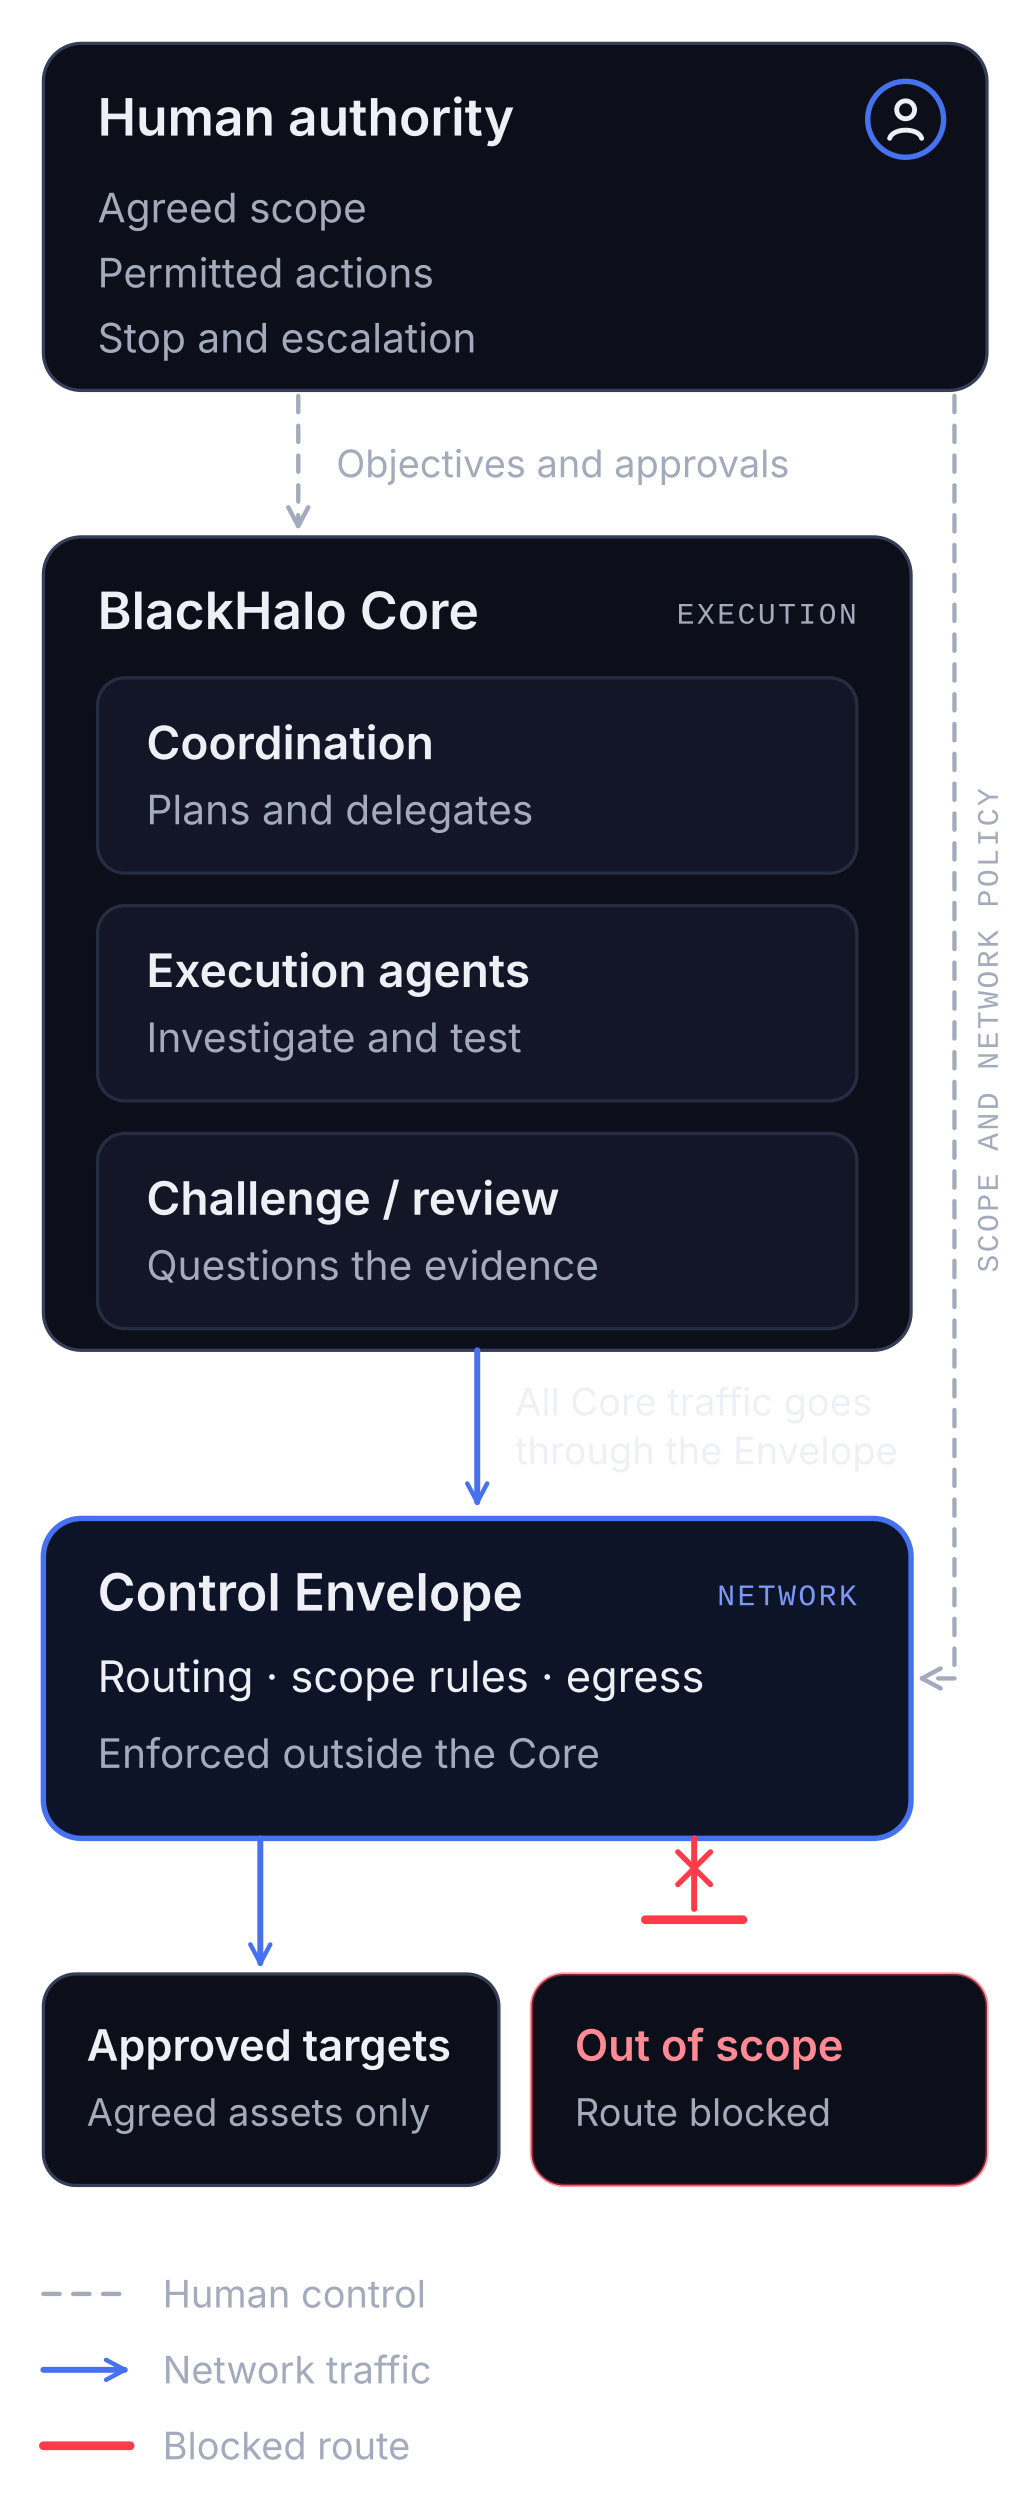
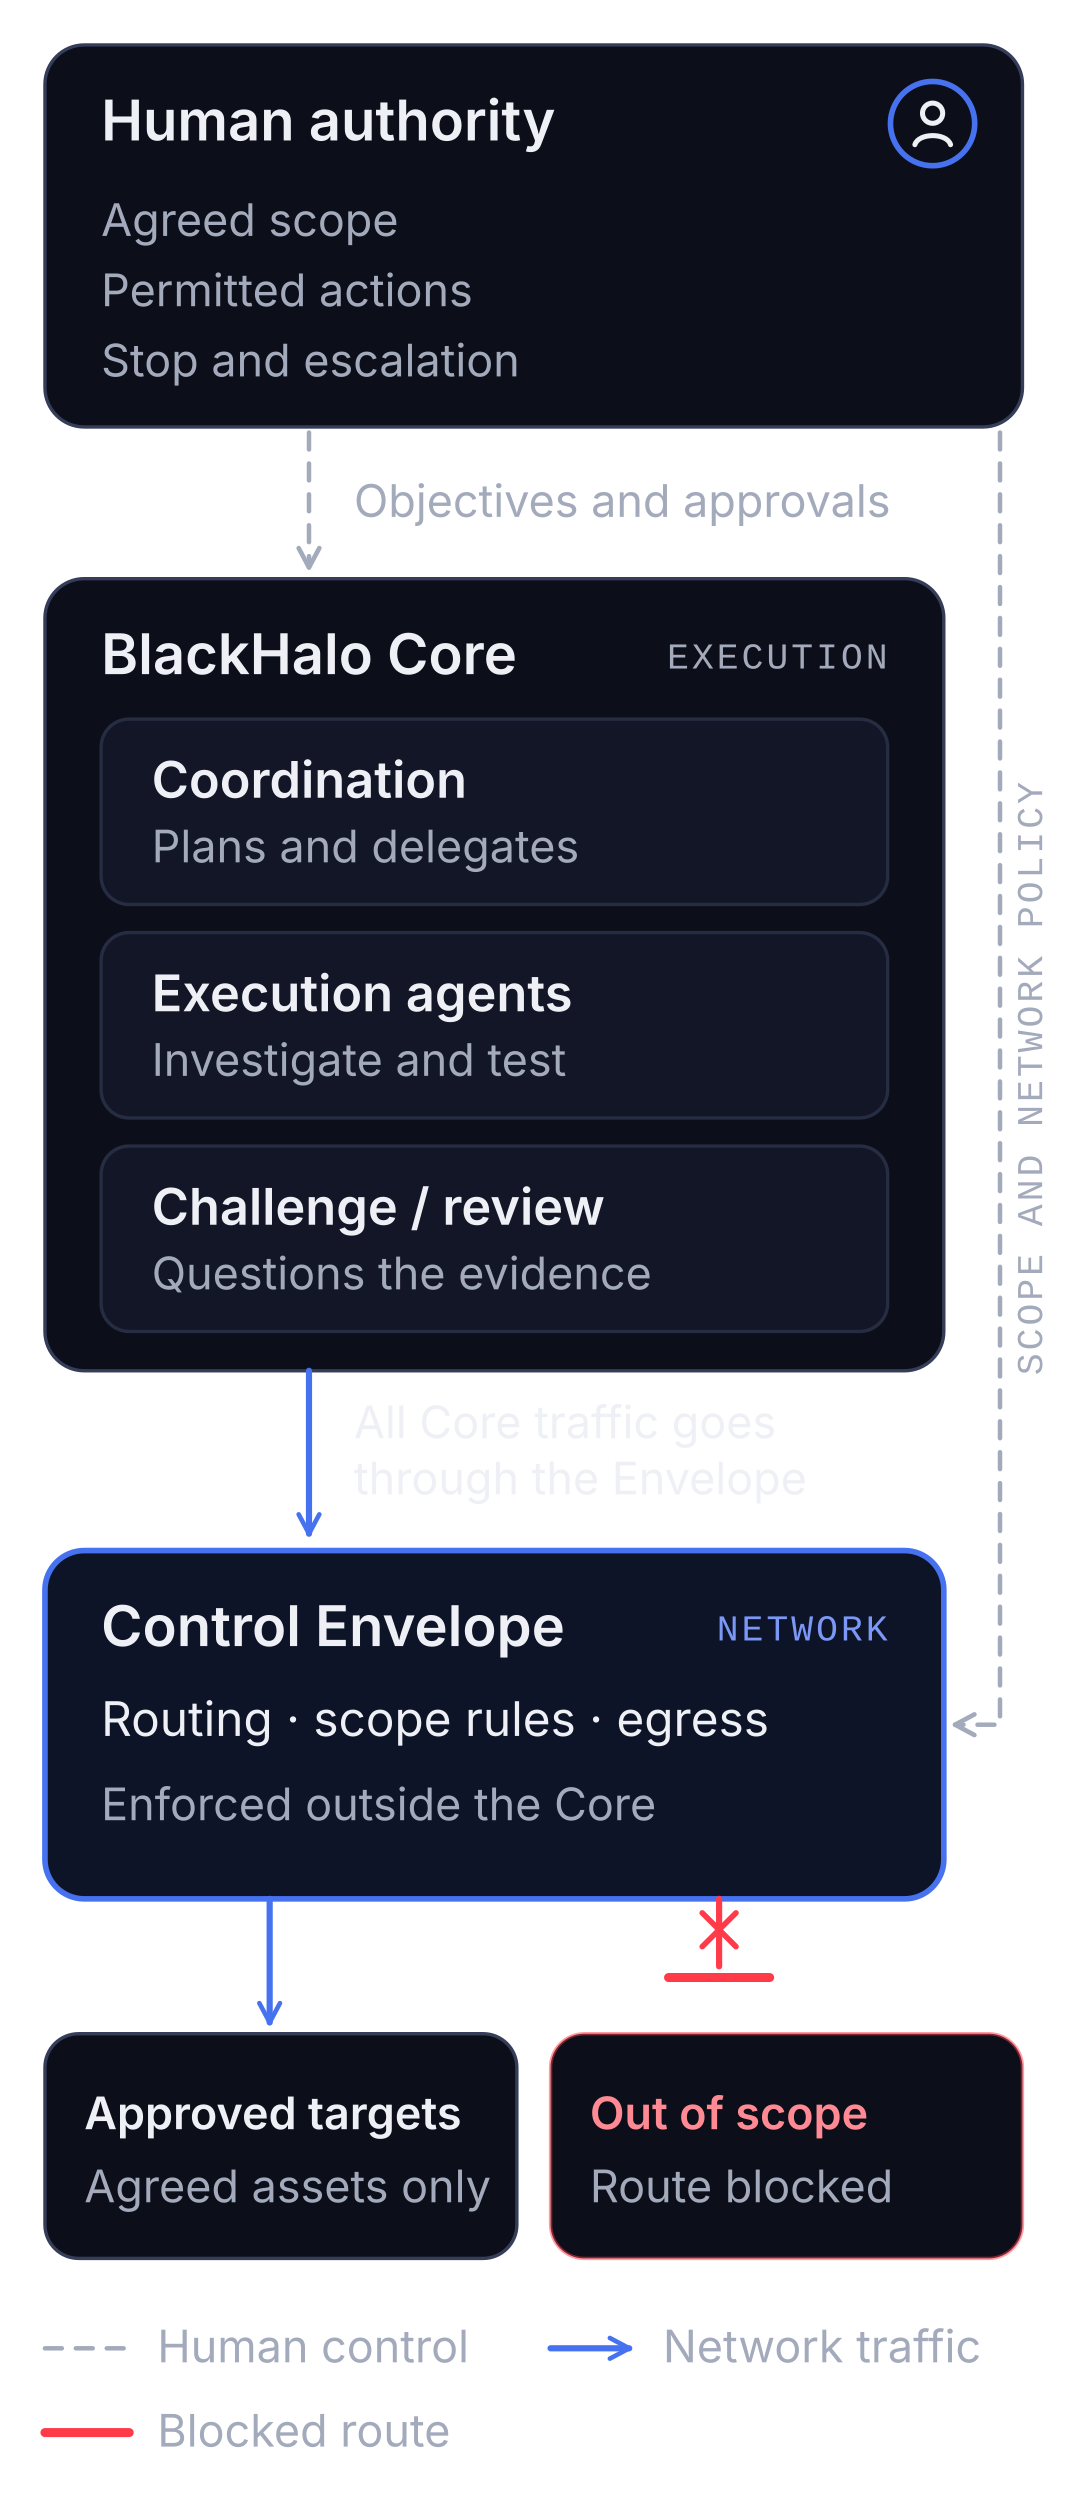
- <svg xmlns="http://www.w3.org/2000/svg" viewBox="0 0 380 922" width="380" height="922" role="img" aria-labelledby="t d">
+ <svg xmlns="http://www.w3.org/2000/svg" viewBox="0 0 380 890" width="380" height="890" role="img" aria-labelledby="t d">
  <style>
text{font-family:Geist,-apple-system,BlinkMacSystemFont,"Segoe UI",Inter,Roboto,"Helvetica Neue",Arial,sans-serif;fill:#eef0f6}
.mo{font-family:"Geist Mono",ui-monospace,"SF Mono",SFMono-Regular,Menlo,Consolas,"Liberation Mono",monospace;letter-spacing:.08em}
.b{font-weight:600}
.s{fill:#a3aabb}
.bl{fill:#7b98f6}
.rd{fill:#ff8a94}
.am{fill:#f5b63d}
.gr{fill:#34c77b}
</style>
  <defs>
    <marker id="ab" viewBox="0 0 12 12" refX="10" refY="6" markerWidth="11" markerHeight="11" markerUnits="userSpaceOnUse" orient="auto-start-reverse">
      <path d="M2.5 2 10 6 2.5 10" fill="none" stroke="#4672f0" stroke-width="1.8" stroke-linecap="round" stroke-linejoin="round" />
    </marker>
    <marker id="ai" viewBox="0 0 12 12" refX="10" refY="6" markerWidth="11" markerHeight="11" markerUnits="userSpaceOnUse" orient="auto-start-reverse">
      <path d="M2.5 2 10 6 2.5 10" fill="none" stroke="#a3aabb" stroke-width="1.8" stroke-linecap="round" stroke-linejoin="round" />
    </marker>
    <marker id="ak" viewBox="0 0 12 12" refX="10" refY="6" markerWidth="11" markerHeight="11" markerUnits="userSpaceOnUse" orient="auto-start-reverse">
      <path d="M2.5 2 10 6 2.5 10" fill="none" stroke="#eef0f6" stroke-width="1.8" stroke-linecap="round" stroke-linejoin="round" />
    </marker>
    <radialGradient id="glow">
      <stop offset="0" stop-color="#4672f0" stop-opacity="0.16" />
      <stop offset="1" stop-color="#4672f0" stop-opacity="0" />
    </radialGradient>
  </defs>
-   <rect x="16" y="16" width="348" height="128" rx="14" fill="#0c0f19" stroke="#353d58" stroke-width="1.2" />
-   <text x="36" y="50" font-size="19" class="b">Human authority</text>
-   <circle cx="334" cy="44" r="14" fill="#0c0f19" stroke="#4672f0" stroke-width="2" />
-   <circle cx="334" cy="40.5" r="3.3" fill="none" stroke="#eef0f6" stroke-width="1.8" />
-   <path d="M328.1 51c1.2 -4 10.7 -4 11.8 0" fill="none" stroke="#eef0f6" stroke-width="1.8" stroke-linecap="round" stroke-linejoin="round" />
-   <text x="36" y="82" font-size="15" class="s">Agreed scope</text>
-   <text x="36" y="106" font-size="15" class="s">Permitted actions</text>
-   <text x="36" y="130" font-size="15" class="s">Stop and escalation</text>
-   <line x1="110" y1="146" x2="110" y2="194" stroke="#a3aabb" stroke-width="1.6" stroke-dasharray="6 5" stroke-linecap="round" marker-end="url(#ai)" />
-   <text x="124" y="176" font-size="14" class="s">Objectives and approvals</text>
-   <rect x="16" y="198" width="320" height="300" rx="14" fill="#0c0f19" stroke="#353d58" stroke-width="1.2" />
-   <text x="36" y="232" font-size="19" class="b">BlackHalo Core</text>
-   <text x="316" y="230" font-size="11" class="mo s" text-anchor="end">EXECUTION</text>
-   <rect x="36" y="250" width="280" height="72" rx="10" fill="#121626" stroke="#262d42" stroke-width="1.2" />
-   <text x="54" y="280" font-size="17" class="b">Coordination</text>
-   <text x="54" y="304" font-size="15" class="s">Plans and delegates</text>
-   <rect x="36" y="334" width="280" height="72" rx="10" fill="#121626" stroke="#262d42" stroke-width="1.2" />
-   <text x="54" y="364" font-size="17" class="b">Execution agents</text>
-   <text x="54" y="388" font-size="15" class="s">Investigate and test</text>
-   <rect x="36" y="418" width="280" height="72" rx="10" fill="#121626" stroke="#262d42" stroke-width="1.2" />
-   <text x="54" y="448" font-size="17" class="b">Challenge / review</text>
-   <text x="54" y="472" font-size="15" class="s">Questions the evidence</text>
-   <line x1="176" y1="498" x2="176" y2="554" stroke="#4672f0" stroke-width="2.2" stroke-linecap="round" marker-end="url(#ab)" />
-   <text x="190" y="522" font-size="14">All Core traffic goes</text>
-   <text x="190" y="540" font-size="14">through the Envelope</text>
-   <rect x="16" y="560" width="320" height="118" rx="14" fill="#0d1428" stroke="#4672f0" stroke-width="2" />
-   <text x="36" y="594" font-size="19" class="b">Control Envelope</text>
-   <text x="316" y="592" font-size="11" class="mo bl" text-anchor="end">NETWORK</text>
-   <text x="36" y="624" font-size="16">Routing · scope rules · egress</text>
-   <text x="36" y="652" font-size="15" class="s">Enforced outside the Core</text>
-   <path d="M352 146V619H340" fill="none" stroke="#a3aabb" stroke-width="1.6" stroke-dasharray="6 5" stroke-linecap="round" stroke-linejoin="round" marker-end="url(#ai)" />
-   <text x="368" y="380" font-size="11" class="mo s" text-anchor="middle" transform="rotate(-90 368 380)">SCOPE AND NETWORK POLICY</text>
-   <line x1="96" y1="678" x2="96" y2="724" stroke="#4672f0" stroke-width="2.2" stroke-linecap="round" marker-end="url(#ab)" />
-   <rect x="16" y="728" width="168" height="78" rx="12" fill="#0c0f19" stroke="#353d58" stroke-width="1.2" />
-   <text x="32" y="760" font-size="16" class="b">Approved targets</text>
-   <text x="32" y="784" font-size="14" class="s">Agreed assets only</text>
-   <line x1="256" y1="678" x2="256" y2="704" stroke="#ff3b4a" stroke-width="2.2" stroke-linecap="round" />
-   <path d="M250 683l12 12M262 683l-12 12" fill="none" stroke="#ff3b4a" stroke-width="2" stroke-linecap="round" stroke-linejoin="round" />
-   <line x1="238" y1="708" x2="274" y2="708" stroke="#ff3b4a" stroke-width="3.2" stroke-linecap="round" />
-   <rect x="196" y="728" width="168" height="78" rx="12" fill="#0c0f19" stroke="#ff3b4a" stroke-width="1.2" stroke-opacity="0.5" />
-   <text x="212" y="760" font-size="16" class="b rd">Out of scope</text>
-   <text x="212" y="784" font-size="14" class="s">Route blocked</text>
-   <line x1="16" y1="846" x2="48" y2="846" stroke="#a3aabb" stroke-width="1.6" stroke-dasharray="6 5" stroke-linecap="round" />
-   <text x="60" y="851" font-size="14" class="s">Human control</text>
-   <line x1="16" y1="874" x2="46" y2="874" stroke="#4672f0" stroke-width="2.2" stroke-linecap="round" marker-end="url(#ab)" />
-   <text x="60" y="879" font-size="14" class="s">Network traffic</text>
-   <line x1="16" y1="902" x2="48" y2="902" stroke="#ff3b4a" stroke-width="3.2" stroke-linecap="round" />
-   <text x="60" y="907" font-size="14" class="s">Blocked route</text>
+   <rect x="16" y="16" width="348" height="136" rx="14" fill="#0c0f19" stroke="#353d58" stroke-width="1.2" />
+   <text x="36" y="50" font-size="20" class="b">Human authority</text>
+   <circle cx="332" cy="44" r="15" fill="#0c0f19" stroke="#4672f0" stroke-width="2" />
+   <circle cx="332" cy="40.3" r="3.6" fill="none" stroke="#eef0f6" stroke-width="1.8" />
+   <path d="M325.7 51.5c1.3 -4.3 11.4 -4.3 12.7 0" fill="none" stroke="#eef0f6" stroke-width="1.8" stroke-linecap="round" stroke-linejoin="round" />
+   <text x="36" y="84" font-size="16" class="s">Agreed scope</text>
+   <text x="36" y="109" font-size="16" class="s">Permitted actions</text>
+   <text x="36" y="134" font-size="16" class="s">Stop and escalation</text>
+   <line x1="110" y1="154" x2="110" y2="202" stroke="#a3aabb" stroke-width="1.6" stroke-dasharray="6 5" stroke-linecap="round" marker-end="url(#ai)" />
+   <text x="126" y="184" font-size="16" class="s">Objectives and approvals</text>
+   <rect x="16" y="206" width="320" height="282" rx="14" fill="#0c0f19" stroke="#353d58" stroke-width="1.2" />
+   <text x="36" y="240" font-size="20" class="b">BlackHalo Core</text>
+   <text x="316" y="238" font-size="13" class="mo s" text-anchor="end">EXECUTION</text>
+   <rect x="36" y="256" width="280" height="66" rx="10" fill="#121626" stroke="#262d42" stroke-width="1.2" />
+   <text x="54" y="284" font-size="18" class="b">Coordination</text>
+   <text x="54" y="307" font-size="16" class="s">Plans and delegates</text>
+   <rect x="36" y="332" width="280" height="66" rx="10" fill="#121626" stroke="#262d42" stroke-width="1.2" />
+   <text x="54" y="360" font-size="18" class="b">Execution agents</text>
+   <text x="54" y="383" font-size="16" class="s">Investigate and test</text>
+   <rect x="36" y="408" width="280" height="66" rx="10" fill="#121626" stroke="#262d42" stroke-width="1.2" />
+   <text x="54" y="436" font-size="18" class="b">Challenge / review</text>
+   <text x="54" y="459" font-size="16" class="s">Questions the evidence</text>
+   <line x1="110" y1="488" x2="110" y2="546" stroke="#4672f0" stroke-width="2.2" stroke-linecap="round" marker-end="url(#ab)" />
+   <text x="126" y="512" font-size="16">All Core traffic goes</text>
+   <text x="126" y="532" font-size="16">through the Envelope</text>
+   <rect x="16" y="552" width="320" height="124" rx="14" fill="#0d1428" stroke="#4672f0" stroke-width="2" />
+   <text x="36" y="586" font-size="20" class="b">Control Envelope</text>
+   <text x="316" y="584" font-size="13" class="mo bl" text-anchor="end">NETWORK</text>
+   <text x="36" y="618" font-size="17">Routing · scope rules · egress</text>
+   <text x="36" y="648" font-size="16" class="s">Enforced outside the Core</text>
+   <path d="M356 154V614H340" fill="none" stroke="#a3aabb" stroke-width="1.6" stroke-dasharray="6 5" stroke-linecap="round" stroke-linejoin="round" marker-end="url(#ai)" />
+   <text x="371" y="384" font-size="13" class="mo s" text-anchor="middle" transform="rotate(-90 371 384)">SCOPE AND NETWORK POLICY</text>
+   <line x1="96" y1="676" x2="96" y2="720" stroke="#4672f0" stroke-width="2.2" stroke-linecap="round" marker-end="url(#ab)" />
+   <rect x="16" y="724" width="168" height="80" rx="12" fill="#0c0f19" stroke="#353d58" stroke-width="1.2" />
+   <text x="30" y="758" font-size="16" class="b">Approved targets</text>
+   <text x="30" y="784" font-size="16" class="s">Agreed assets only</text>
+   <line x1="256" y1="676" x2="256" y2="700" stroke="#ff3b4a" stroke-width="2.2" stroke-linecap="round" />
+   <path d="M250 681l12 12M262 681l-12 12" fill="none" stroke="#ff3b4a" stroke-width="2" stroke-linecap="round" stroke-linejoin="round" />
+   <line x1="238" y1="704" x2="274" y2="704" stroke="#ff3b4a" stroke-width="3.2" stroke-linecap="round" />
+   <rect x="196" y="724" width="168" height="80" rx="12" fill="#0c0f19" stroke="#ff3b4a" stroke-width="1.2" stroke-opacity="0.5" />
+   <text x="210" y="758" font-size="16" class="b rd">Out of scope</text>
+   <text x="210" y="784" font-size="16" class="s">Route blocked</text>
+   <line x1="16" y1="836" x2="46" y2="836" stroke="#a3aabb" stroke-width="1.6" stroke-dasharray="6 5" stroke-linecap="round" />
+   <text x="56" y="841" font-size="16" class="s">Human control</text>
+   <line x1="196" y1="836" x2="224" y2="836" stroke="#4672f0" stroke-width="2.2" stroke-linecap="round" marker-end="url(#ab)" />
+   <text x="236" y="841" font-size="16" class="s">Network traffic</text>
+   <line x1="16" y1="866" x2="46" y2="866" stroke="#ff3b4a" stroke-width="3.2" stroke-linecap="round" />
+   <text x="56" y="871" font-size="16" class="s">Blocked route</text>
</svg>
